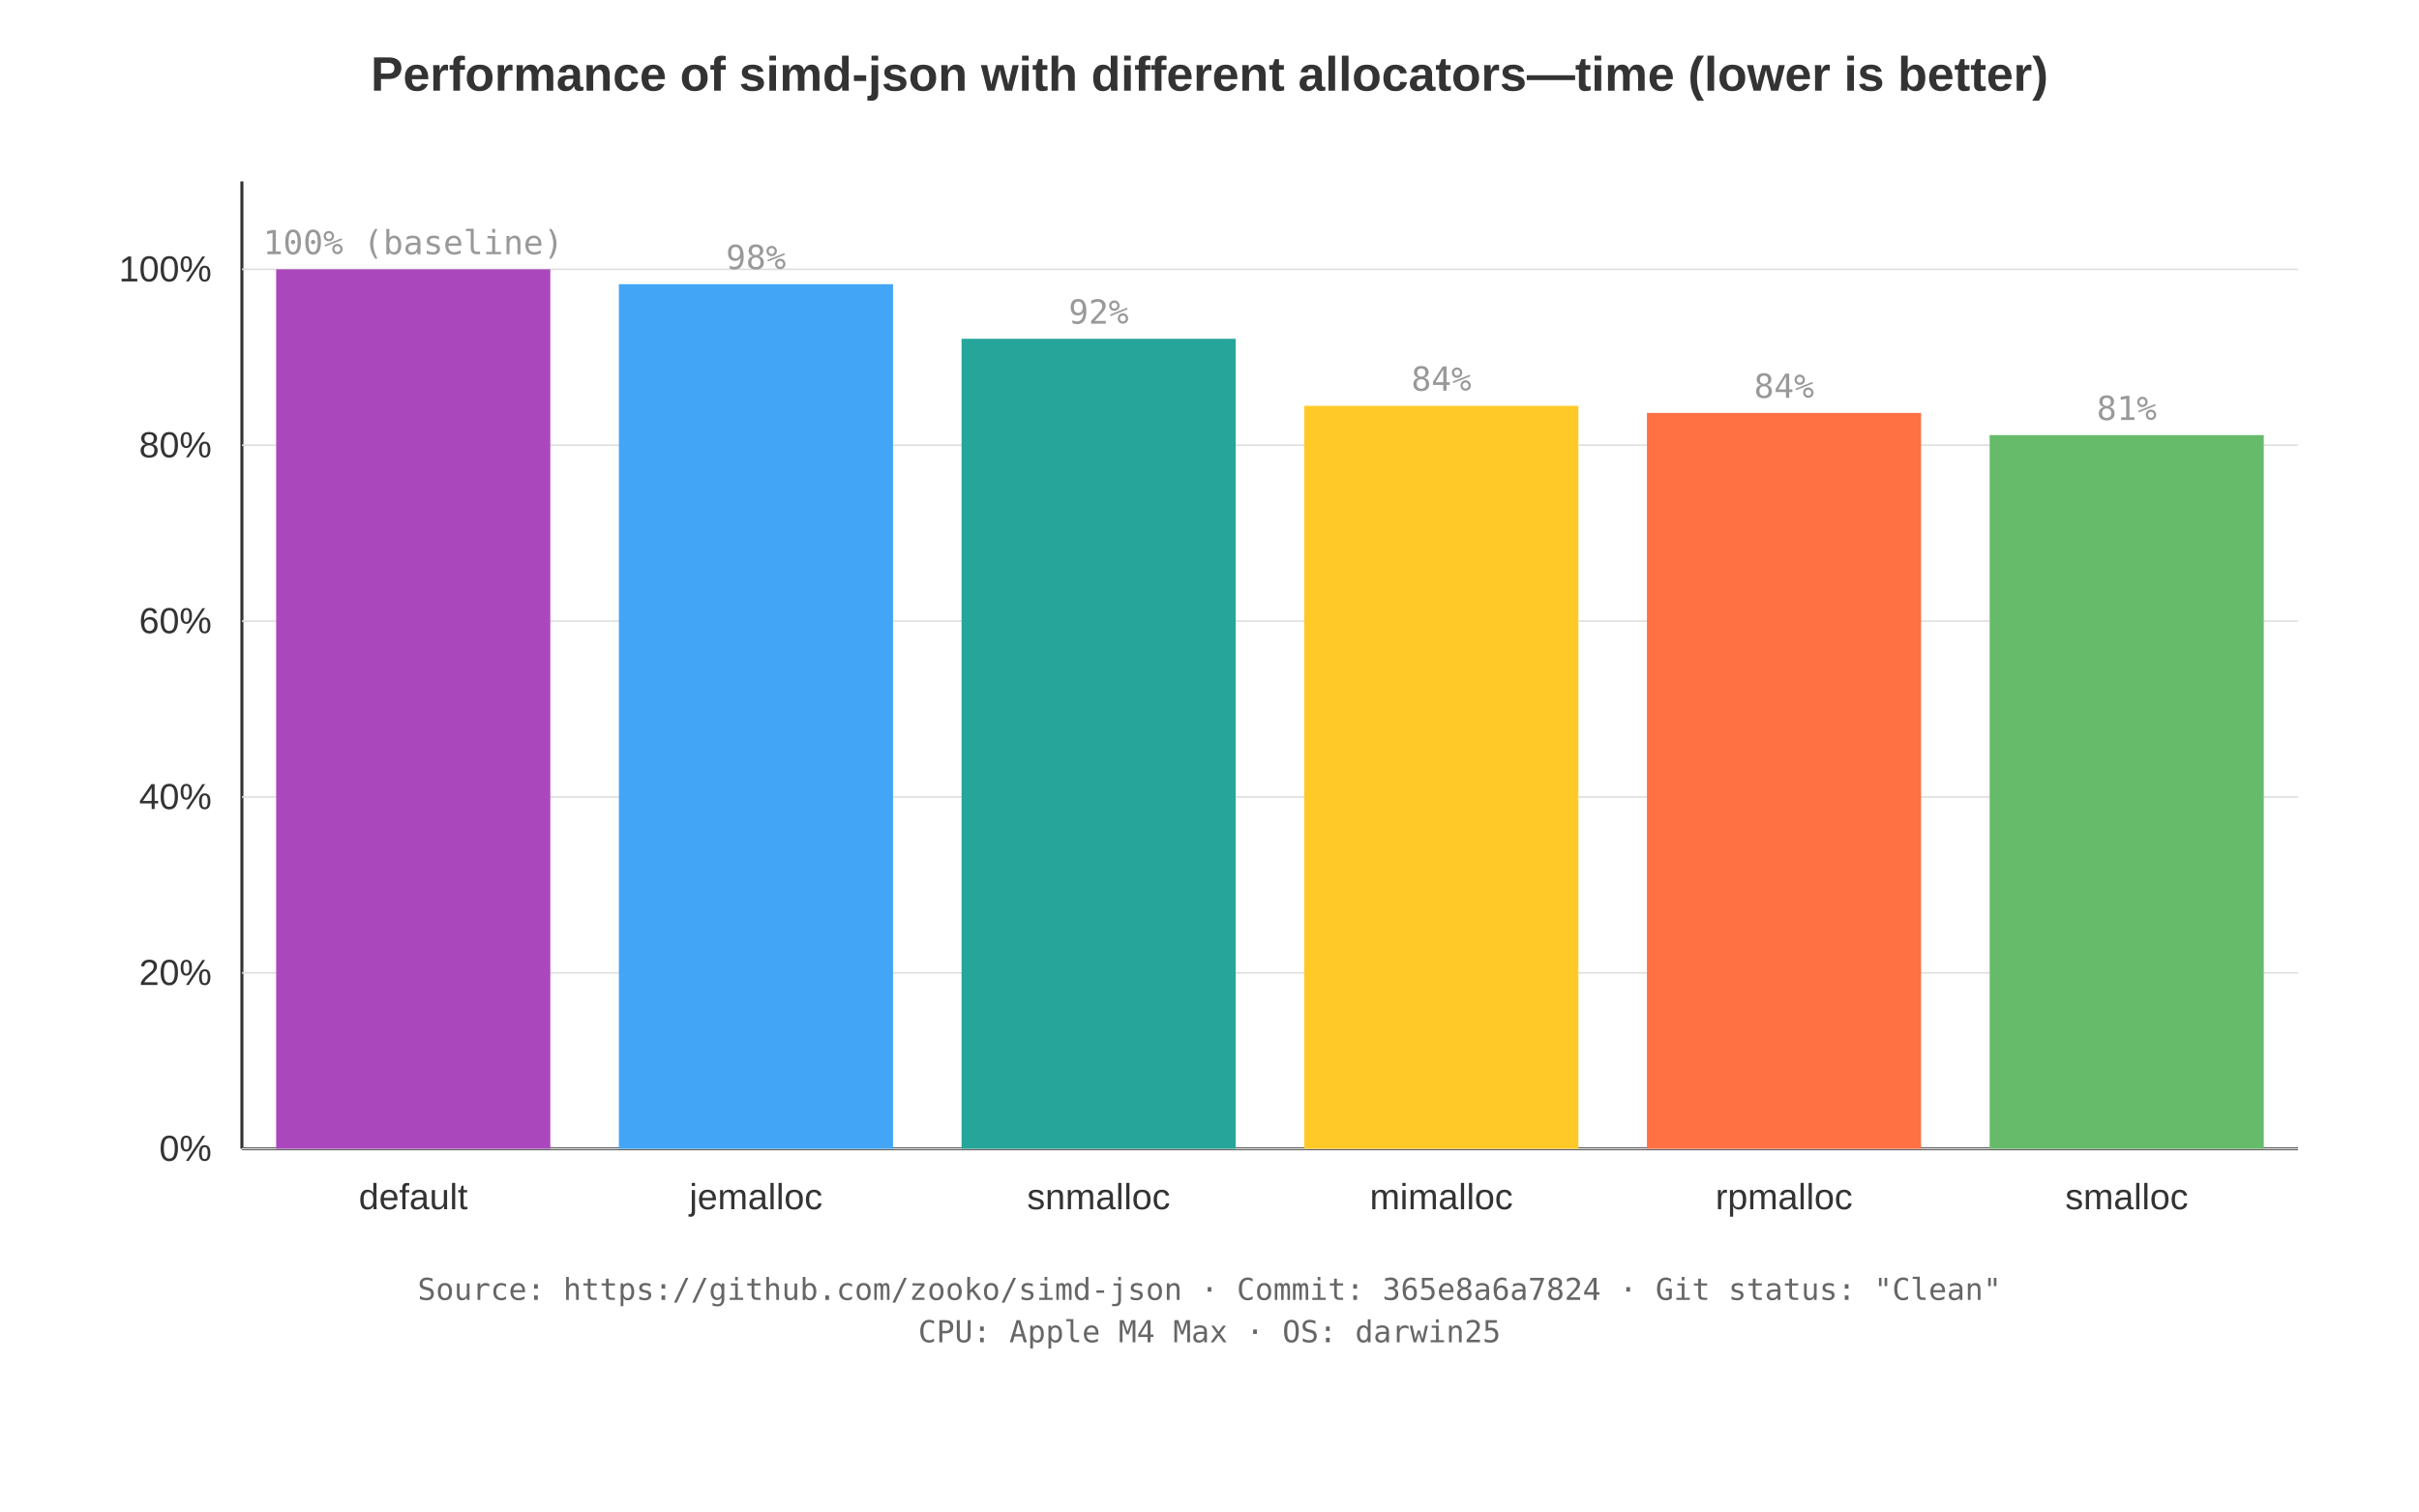
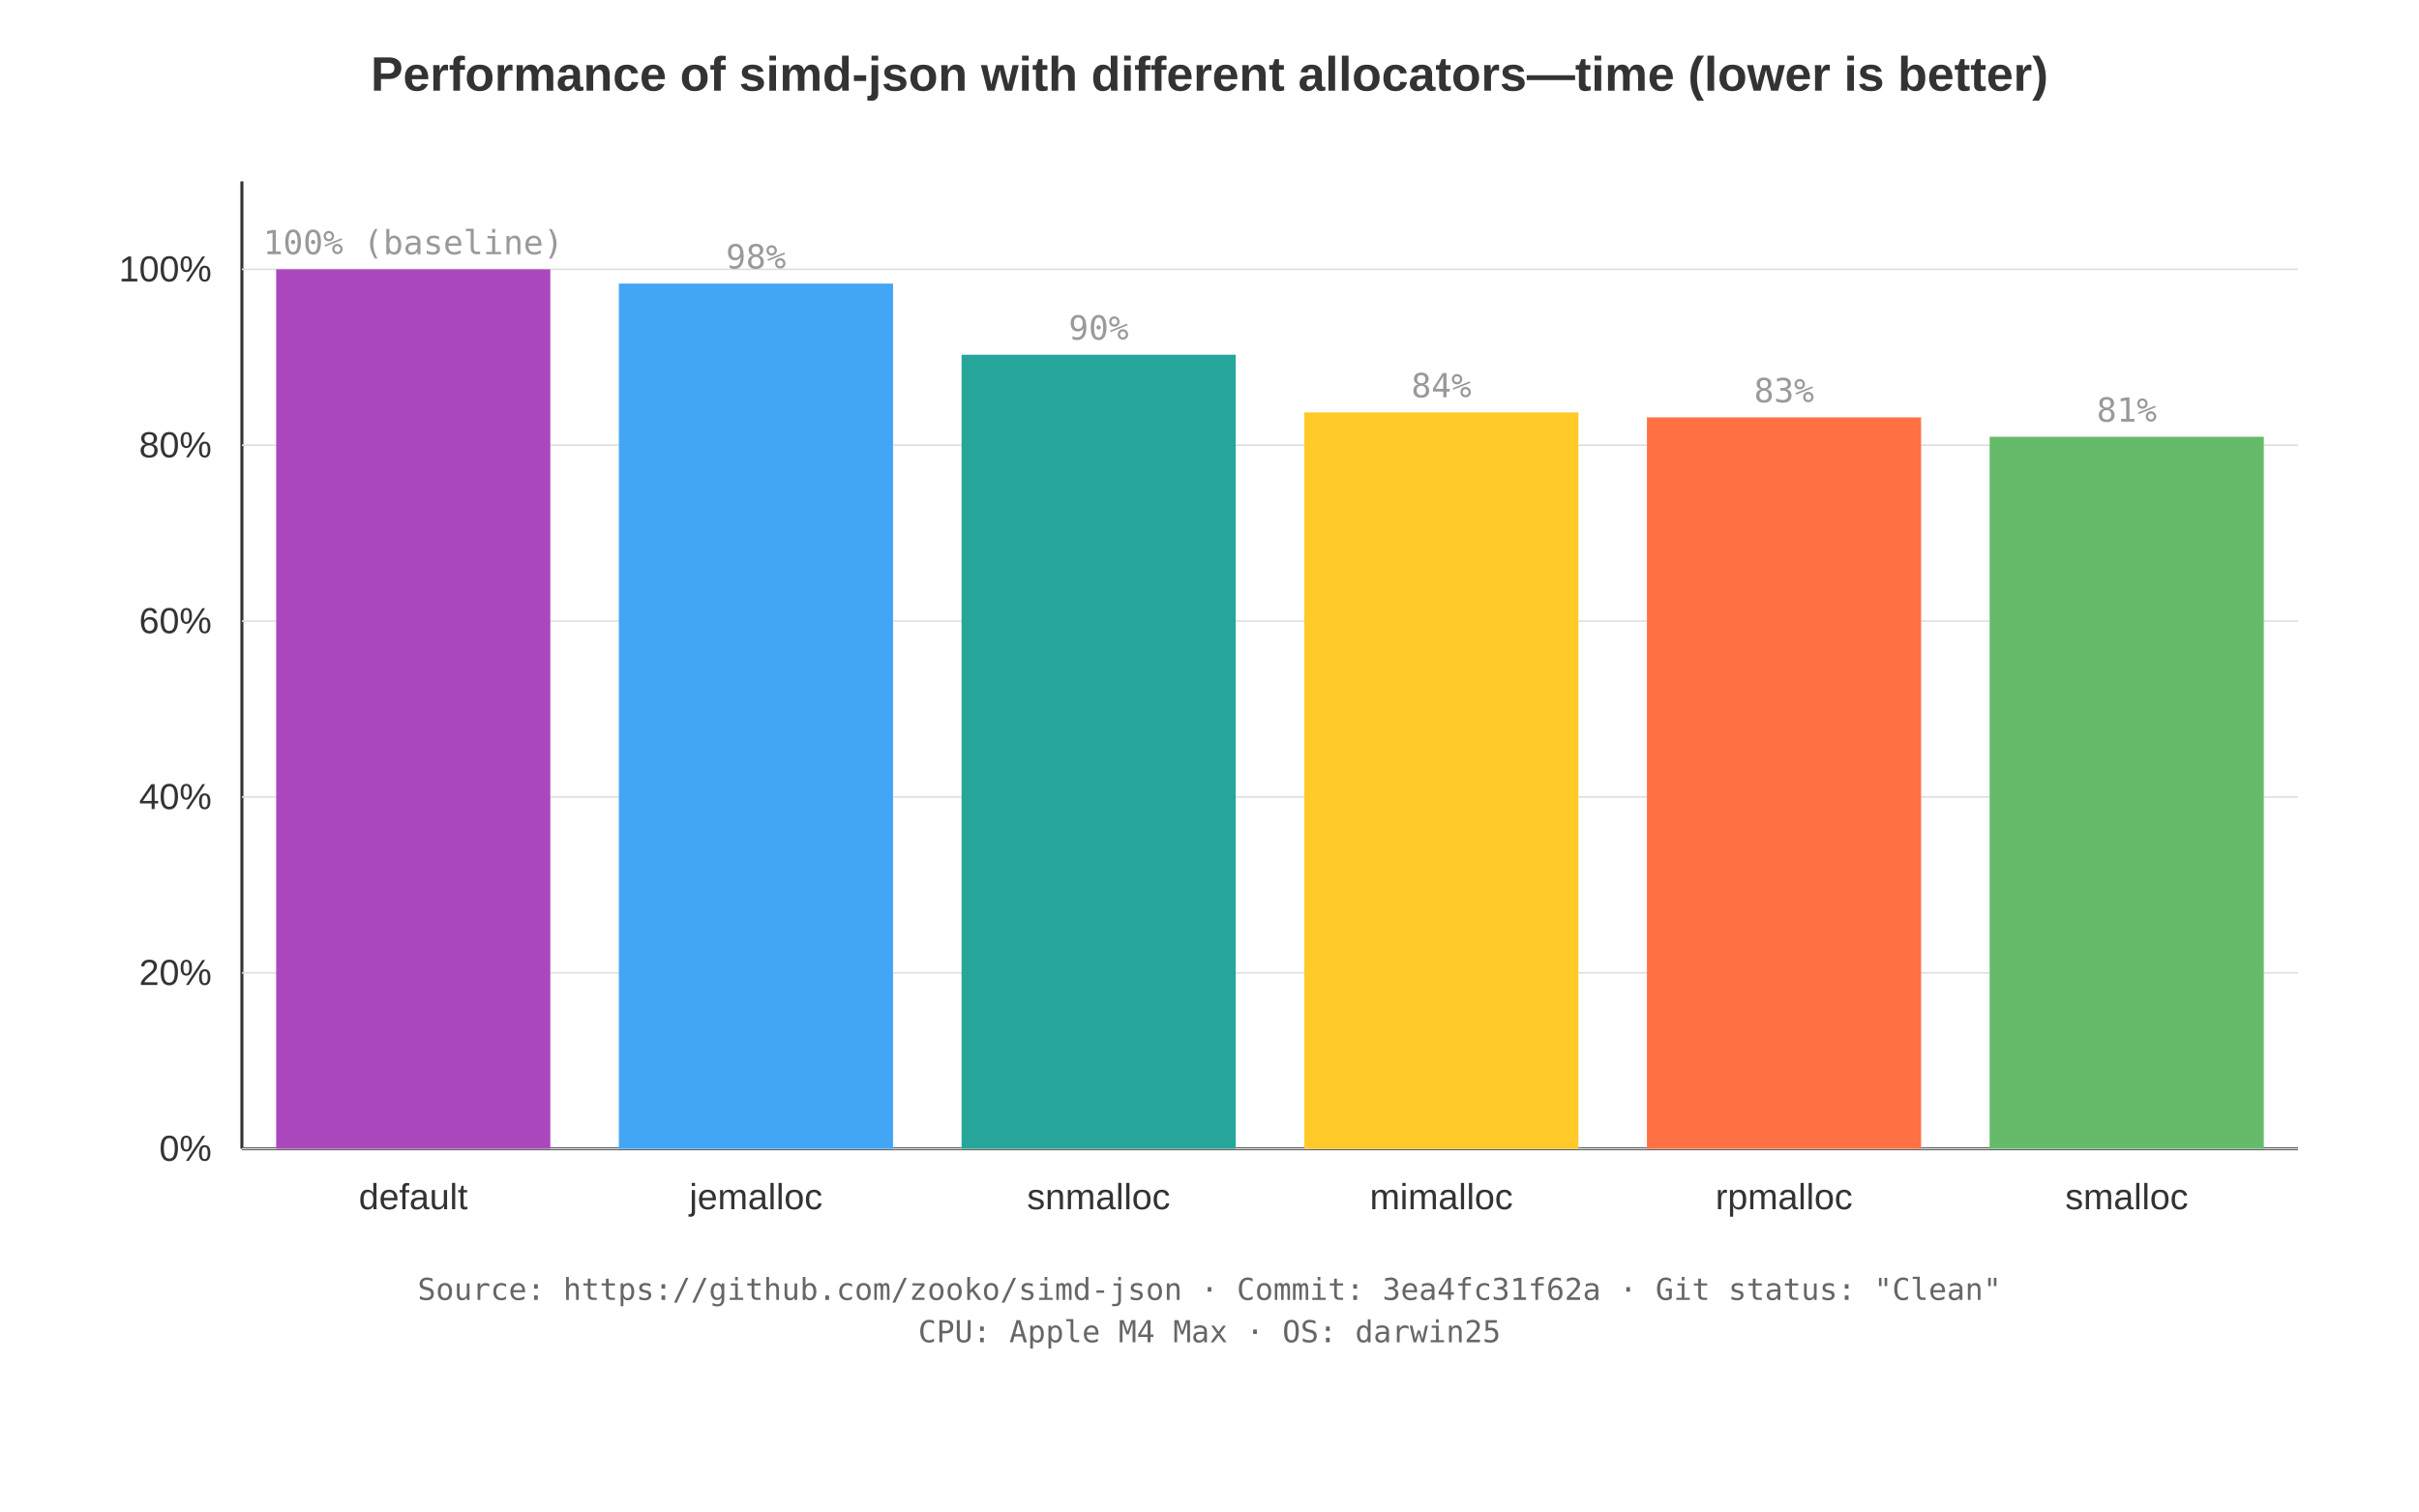
<svg xmlns="http://www.w3.org/2000/svg" viewBox="0 0 800 500">
  <style>
    .bar { stroke: none; }
    .axis { stroke: #333; stroke-width: 1; }
    .grid { stroke: #ddd; stroke-width: 0.5; }
    .label { font-family: -apple-system, BlinkMacSystemFont, "Segoe UI", Arial, sans-serif; font-size: 12px; fill: #333; }
    .value { font-family: monospace; font-size: 11px; fill: #999; }
    .title { font-family: -apple-system, BlinkMacSystemFont, "Segoe UI", Arial, sans-serif; font-size: 16px; font-weight: 600; fill: #333; }
    .metadata { font-family: monospace; font-size: 10px; fill: #666; }
  </style>
  <text x="400.0" y="30" class="title" text-anchor="middle">Performance of simd-json with different allocators—time (lower is better)</text>
  <line x1="80" y1="60" x2="80" y2="380" class="axis" />
  <line x1="80" y1="380" x2="760" y2="380" class="axis" />
  <line x1="80" y1="380.0" x2="760" y2="380.0" class="grid" />
  <text x="70" y="384.0" class="label" text-anchor="end">0%</text>
  <line x1="80" y1="321.818" x2="760" y2="321.818" class="grid" />
  <text x="70" y="325.818" class="label" text-anchor="end">20%</text>
  <line x1="80" y1="263.636" x2="760" y2="263.636" class="grid" />
  <text x="70" y="267.636" class="label" text-anchor="end">40%</text>
  <line x1="80" y1="205.455" x2="760" y2="205.455" class="grid" />
  <text x="70" y="209.455" class="label" text-anchor="end">60%</text>
  <line x1="80" y1="147.273" x2="760" y2="147.273" class="grid" />
  <text x="70" y="151.273" class="label" text-anchor="end">80%</text>
  <line x1="80" y1="89.091" x2="760" y2="89.091" class="grid" />
  <text x="70" y="93.091" class="label" text-anchor="end">100%</text>
  <rect x="91.333" y="89.091" width="90.667" height="290.909" class="bar" fill="#ab47bc" />
  <text x="136.667" y="84.091" class="value" text-anchor="middle">100% (baseline)</text>
  <text x="136.667" y="400" class="label" text-anchor="middle">default</text>
-   <rect x="204.667" y="94.014" width="90.667" height="285.986" class="bar" fill="#42a5f5" />
-   <text x="250.0" y="89.014" class="value" text-anchor="middle">98%</text>
+   <rect x="204.667" y="93.812" width="90.667" height="286.188" class="bar" fill="#42a5f5" />
+   <text x="250.0" y="88.812" class="value" text-anchor="middle">98%</text>
  <text x="250.0" y="400" class="label" text-anchor="middle">jemalloc</text>
-   <rect x="318" y="112.066" width="90.667" height="267.934" class="bar" fill="#26a69a" />
-   <text x="363.333" y="107.066" class="value" text-anchor="middle">92%</text>
+   <rect x="318" y="117.343" width="90.667" height="262.657" class="bar" fill="#26a69a" />
+   <text x="363.333" y="112.343" class="value" text-anchor="middle">90%</text>
  <text x="363.333" y="400" class="label" text-anchor="middle">snmalloc</text>
-   <rect x="431.333" y="134.24" width="90.667" height="245.76" class="bar" fill="#ffca28" />
-   <text x="476.667" y="129.24" class="value" text-anchor="middle">84%</text>
+   <rect x="431.333" y="136.423" width="90.667" height="243.577" class="bar" fill="#ffca28" />
+   <text x="476.667" y="131.423" class="value" text-anchor="middle">84%</text>
  <text x="476.667" y="400" class="label" text-anchor="middle">mimalloc</text>
-   <rect x="544.667" y="136.598" width="90.667" height="243.402" class="bar" fill="#ff7043" />
-   <text x="590.0" y="131.598" class="value" text-anchor="middle">84%</text>
+   <rect x="544.667" y="138.059" width="90.667" height="241.941" class="bar" fill="#ff7043" />
+   <text x="590.0" y="133.059" class="value" text-anchor="middle">83%</text>
  <text x="590.0" y="400" class="label" text-anchor="middle">rpmalloc</text>
-   <rect x="658.0" y="143.931" width="90.667" height="236.069" class="bar" fill="#66bb6a" />
-   <text x="703.333" y="138.931" class="value" text-anchor="middle">81%</text>
+   <rect x="658.0" y="144.478" width="90.667" height="235.522" class="bar" fill="#66bb6a" />
+   <text x="703.333" y="139.478" class="value" text-anchor="middle">81%</text>
  <text x="703.333" y="400" class="label" text-anchor="middle">smalloc</text>
-   <text x="400.0" y="430" class="metadata" text-anchor="middle">Source: https://github.com/zooko/simd-json · Commit: 365e8a6a7824 · Git status: "Clean"</text>
+   <text x="400.0" y="430" class="metadata" text-anchor="middle">Source: https://github.com/zooko/simd-json · Commit: 3ea4fc31f62a · Git status: "Clean"</text>
  <text x="400.0" y="444" class="metadata" text-anchor="middle">CPU: Apple M4 Max · OS: darwin25</text>
</svg>
